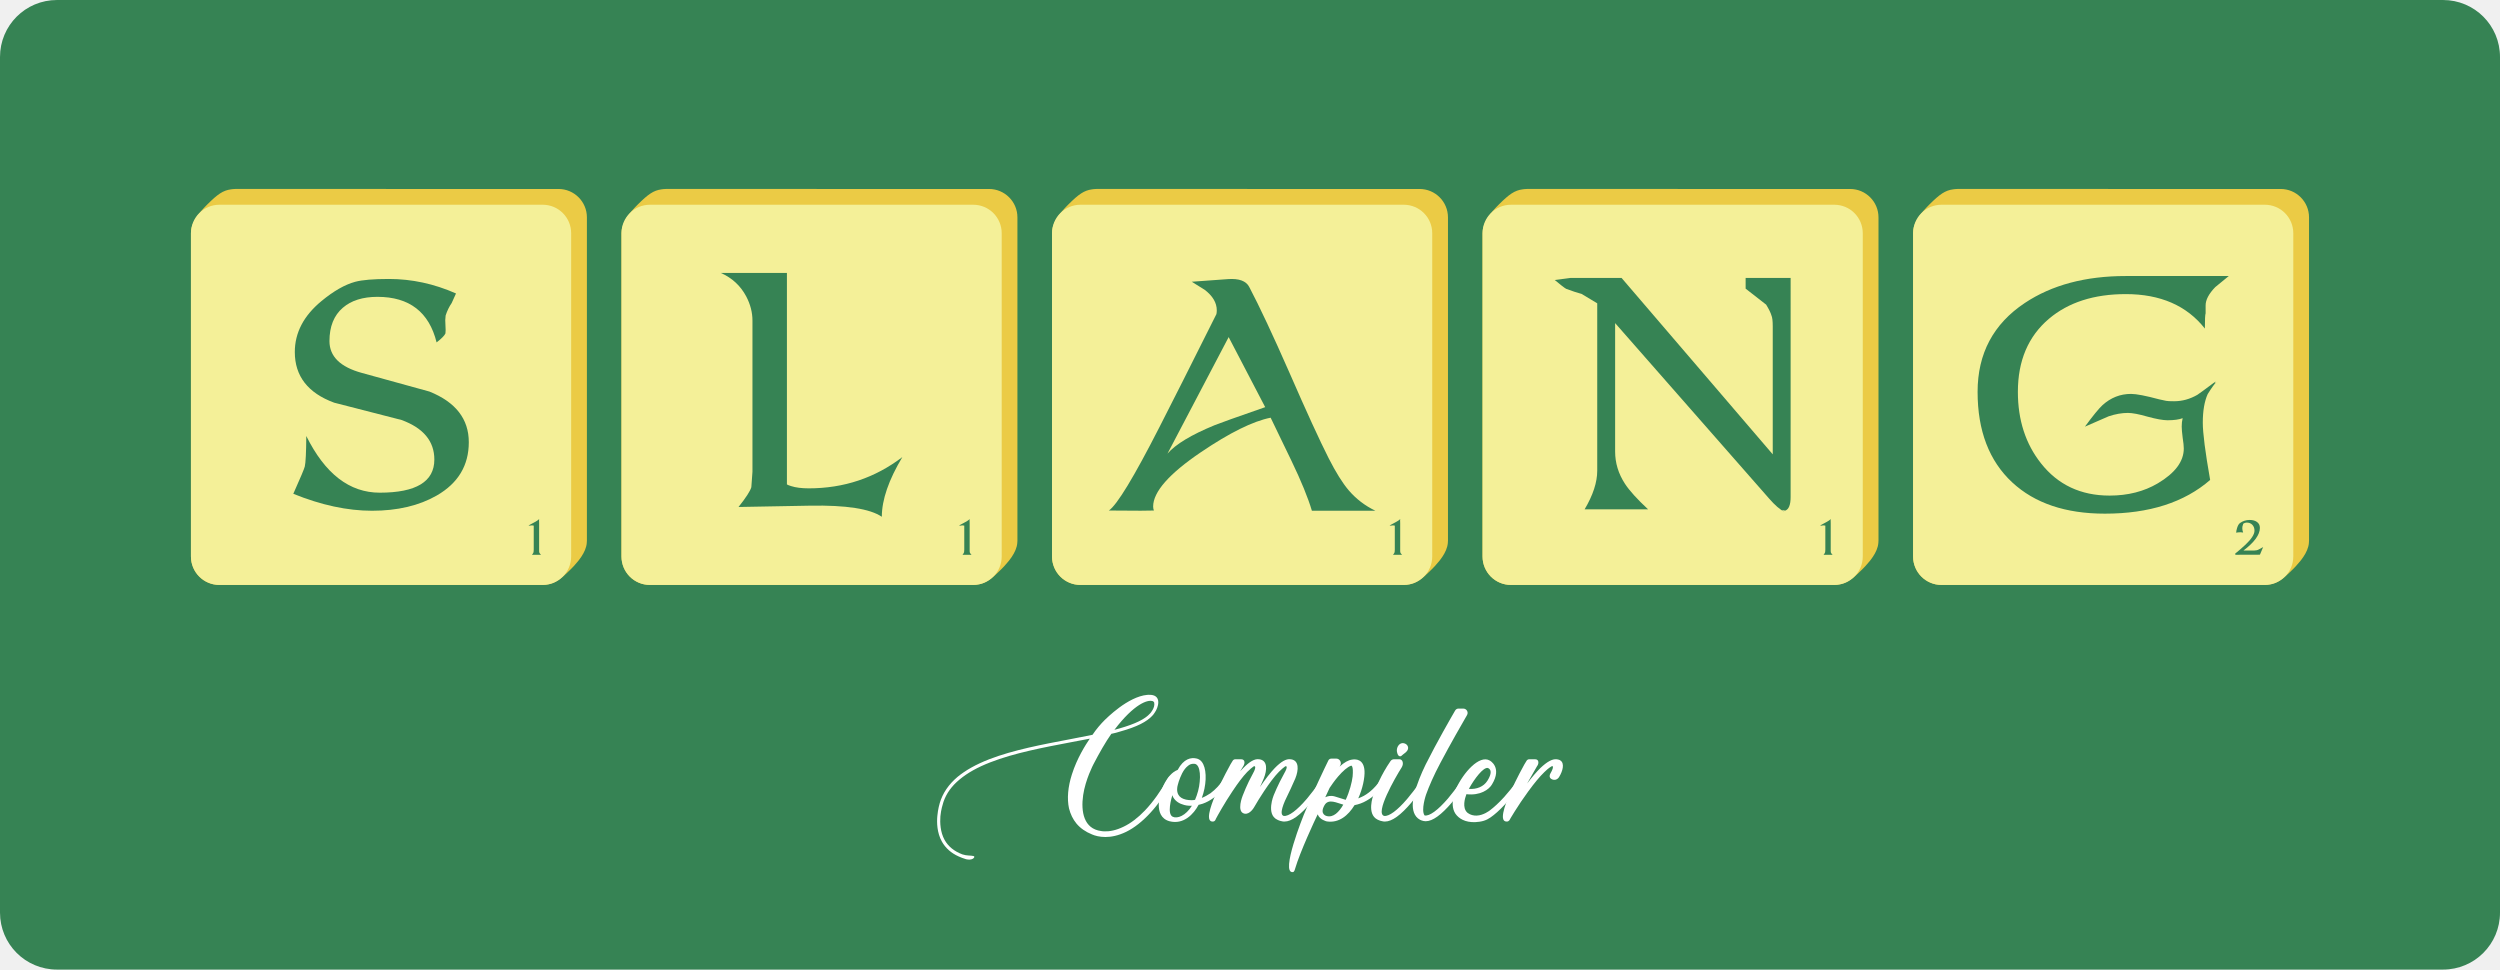
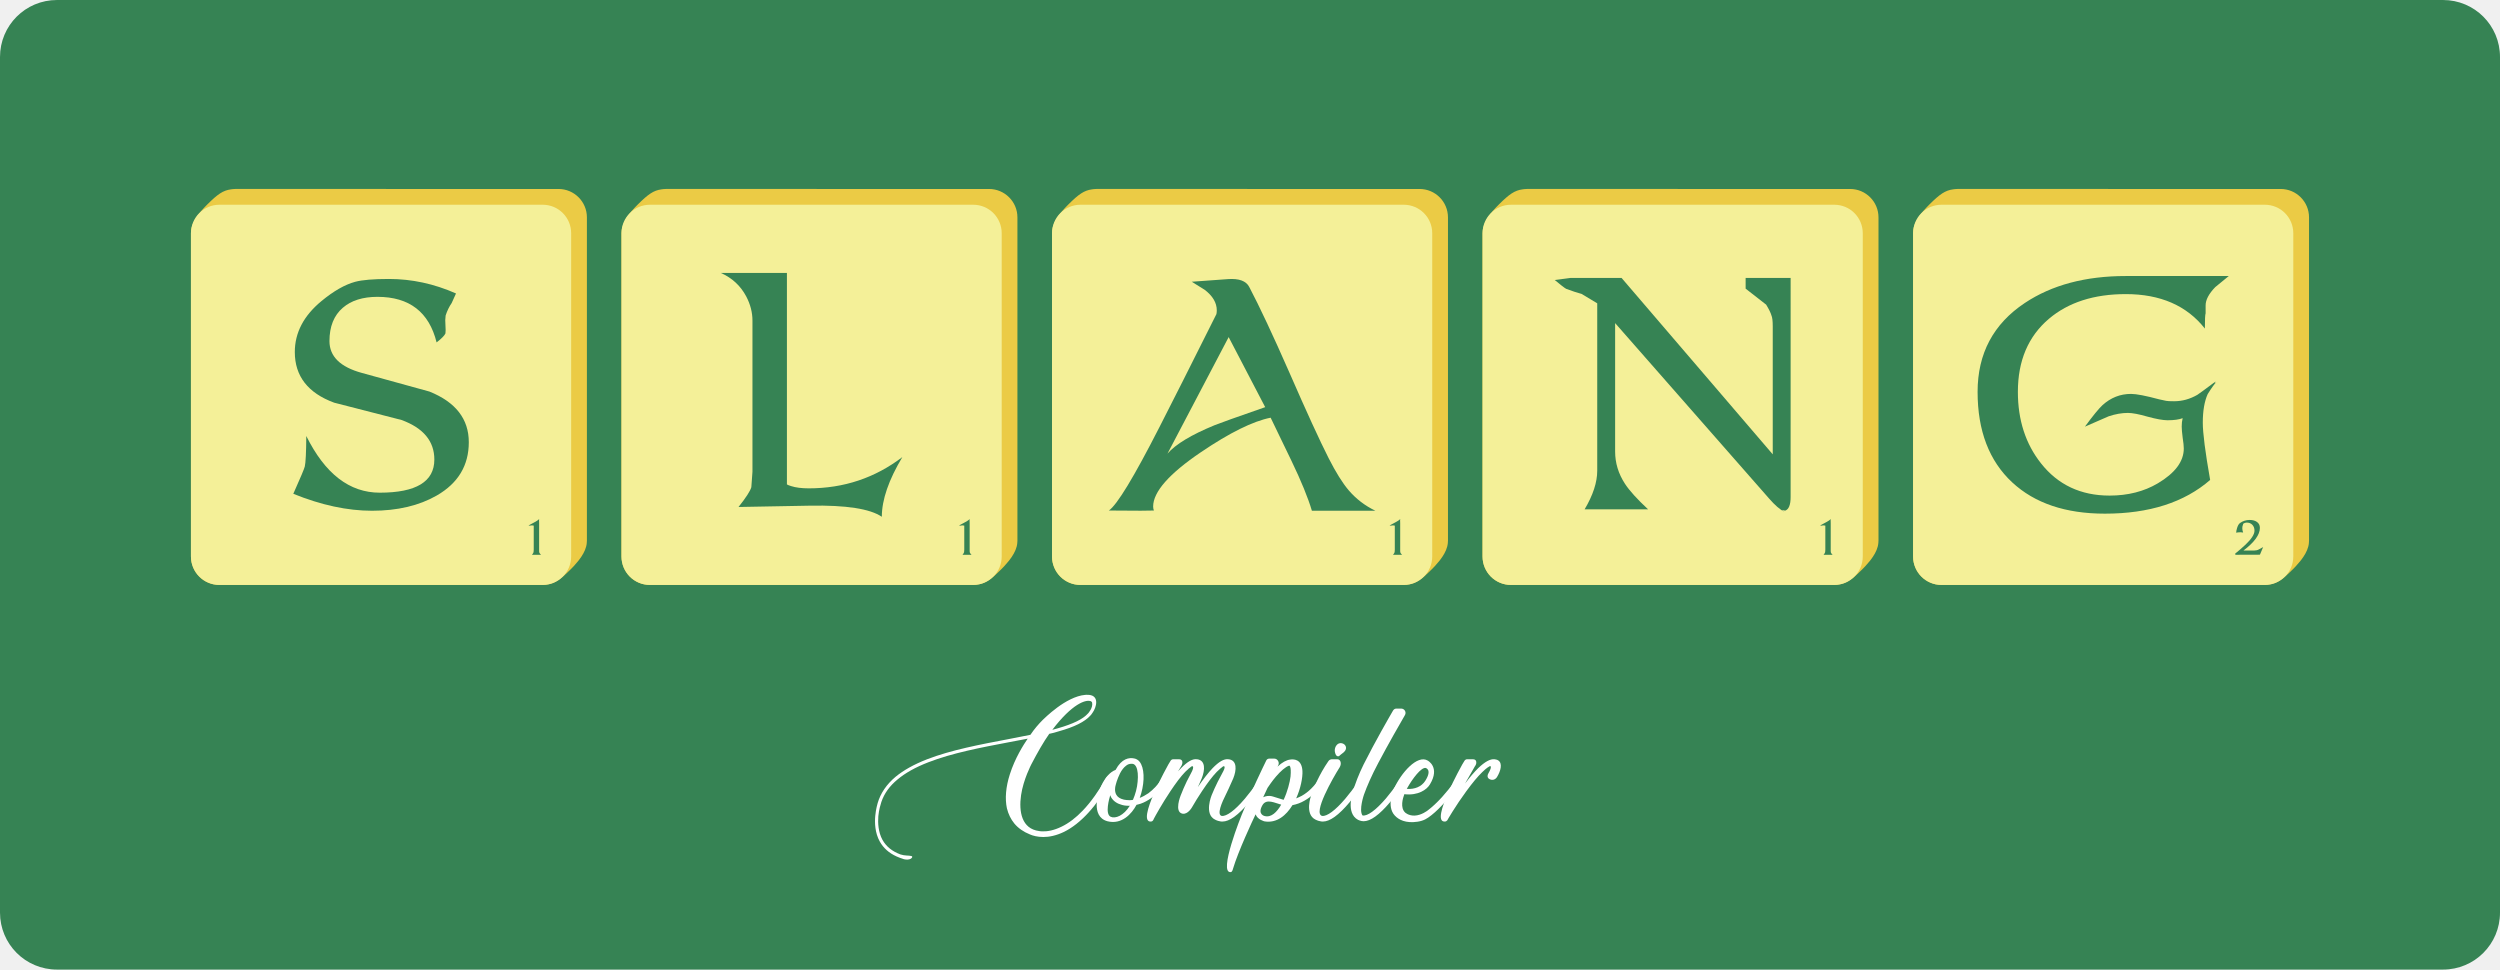
<svg xmlns="http://www.w3.org/2000/svg" width="263mm" height="102mm" viewBox="0 0 263 102" version="1.1" id="svg1091">
  <defs id="defs1085" />
  <g id="layer1" transform="translate(0,-195)">
    <path style="fill:#368354;fill-opacity:1;stroke:none;stroke-width:0.474" d="m 6,195 h 251 c 3.324,0 6,2.676 6,6 v 90 c 0,3.324 -2.676,6 -6,6 H 6 c -3.324,0 -6,-2.676 -6,-6 v -90 c 0,-3.324 2.676,-6 6,-6 z" id="rect5592" />
    <path style="fill:#ebcb45;fill-opacity:1;stroke:none;stroke-width:0.5" d="m 24.745,214.879 c -0.089,0 -0.174,0.006 -0.259,0.016 -0.062,0.005 -0.123,0.013 -0.185,0.024 -0.841,0.113 -1.411,0.514 -2.492,1.59 -0.015,0.015 -0.031,0.03 -0.046,0.045 -8.4e-5,9e-5 -4.31e-4,-8e-5 -5.15e-4,0 -0.096,0.096 -0.192,0.195 -0.288,0.298 -0.096,0.102 -0.191,0.208 -0.283,0.316 -1.59e-4,1.9e-4 -3.57e-4,3.3e-4 -5.16e-4,5.2e-4 -0.185,0.216 -0.361,0.443 -0.516,0.675 -0.155,0.233 -0.288,0.471 -0.387,0.712 -0.099,0.241 -0.165,0.484 -0.185,0.725 -0.009,0.084 -0.016,0.169 -0.016,0.257 v 0.001 5.1e-4 33.999 5.1e-4 c 0,0.104 0.005,0.206 0.015,0.307 0,0 0,5.2e-4 0,5.2e-4 0.01,0.101 0.026,0.201 0.045,0.298 0,0 0,5.2e-4 0,5.2e-4 0.02,0.098 0.044,0.193 0.073,0.287 0,0 0,5.2e-4 0,5.2e-4 0.029,0.094 0.063,0.186 0.101,0.275 0,0 0,5.2e-4 0,5.2e-4 0.038,0.09 0.08,0.177 0.126,0.262 0,0 0,5.2e-4 0,5.2e-4 0.046,0.085 0.096,0.167 0.15,0.246 0,0 0,5.2e-4 0,5.2e-4 0.215,0.319 0.49,0.594 0.809,0.809 0,0 5.16e-4,0 5.16e-4,0 0.08,0.054 0.162,0.104 0.246,0.15 0,0 5.19e-4,0 5.19e-4,0 0.085,0.046 0.172,0.088 0.262,0.126 0,0 5.18e-4,0 5.18e-4,0 0.09,0.038 0.182,0.072 0.275,0.101 0,0 5.16e-4,0 5.16e-4,0 0.094,0.029 0.19,0.053 0.287,0.073 0,0 5.16e-4,0 5.16e-4,0 0.098,0.02 0.197,0.035 0.298,0.045 0,0 5.16e-4,0 5.16e-4,0 0.101,0.01 0.203,0.015 0.307,0.015 h 34.001 c 0.089,0 0.174,-0.007 0.259,-0.016 0.062,-0.005 0.123,-0.013 0.185,-0.024 0.853,-0.115 1.426,-0.522 2.538,-1.635 1.69e-4,-1.7e-4 3.49e-4,-3.5e-4 5.16e-4,-5.2e-4 0.096,-0.096 0.192,-0.195 0.288,-0.297 1.67e-4,-1.7e-4 3.55e-4,-3.4e-4 5.19e-4,-5.2e-4 0.149,-0.159 0.292,-0.327 0.431,-0.499 0.04,-0.05 0.082,-0.098 0.121,-0.148 8.4e-5,-1.2e-4 -8.8e-5,-4.1e-4 0,-5.2e-4 0.086,-0.113 0.169,-0.227 0.246,-0.343 8.2e-5,-1.3e-4 -8.2e-5,-3.9e-4 0,-5.2e-4 0.077,-0.116 0.149,-0.234 0.214,-0.352 7.4e-5,-1.4e-4 -7.7e-5,-3.8e-4 0,-5.2e-4 0.065,-0.119 0.123,-0.238 0.173,-0.359 6.1e-5,-1.5e-4 -6.3e-5,-3.7e-4 0,-5.2e-4 0.099,-0.241 0.165,-0.484 0.185,-0.725 0.009,-0.084 0.016,-0.169 0.016,-0.257 v -9.9e-4 -5.2e-4 -33.999 -5.1e-4 c -1.3e-5,-0.104 -0.005,-0.206 -0.015,-0.307 0,0 0,-5.2e-4 0,-5.2e-4 -0.01,-0.101 -0.026,-0.201 -0.045,-0.298 0,0 0,-5.2e-4 0,-5.2e-4 -0.02,-0.098 -0.044,-0.193 -0.073,-0.287 0,0 0,-5.1e-4 0,-5.1e-4 -0.029,-0.094 -0.063,-0.186 -0.101,-0.275 0,0 0,-5.2e-4 0,-5.2e-4 -0.038,-0.09 -0.08,-0.177 -0.126,-0.262 0,0 0,-5.1e-4 0,-5.1e-4 -0.046,-0.085 -0.096,-0.167 -0.15,-0.246 0,0 0,-5.2e-4 0,-5.2e-4 -0.054,-0.08 -0.111,-0.157 -0.172,-0.231 -0.061,-0.074 -0.126,-0.145 -0.194,-0.212 -0.136,-0.136 -0.284,-0.258 -0.443,-0.366 0,0 -5.16e-4,0 -5.16e-4,0 -0.08,-0.054 -0.162,-0.104 -0.246,-0.15 0,0 -5.18e-4,0 -5.18e-4,0 -0.085,-0.046 -0.172,-0.088 -0.262,-0.126 0,0 -5.16e-4,0 -5.16e-4,0 -0.09,-0.038 -0.182,-0.072 -0.275,-0.101 0,0 -5.16e-4,0 -5.16e-4,0 -0.094,-0.029 -0.19,-0.053 -0.287,-0.073 0,0 -5.16e-4,0 -5.16e-4,0 -0.098,-0.02 -0.197,-0.035 -0.298,-0.045 0,0 -5.15e-4,0 -5.15e-4,0 -0.101,-0.01 -0.203,-0.015 -0.307,-0.015 h -5.16e-4 z" id="rect1638" />
    <path style="fill:#f4f098;fill-opacity:1;stroke:none;stroke-width:0.5" d="m 23.087,216.538 h 34 c 1.662,0 3,1.338 3,3 v 34 c 0,1.662 -1.338,3 -3,3 h -34 c -1.662,0 -3,-1.338 -3,-3 v -34 c 0,-1.662 1.338,-3 3,-3 z" id="rect5345" />
    <g aria-label="S" style="font-style:normal;font-weight:normal;font-size:10.583px;line-height:1.25;font-family:sans-serif;letter-spacing:0px;word-spacing:0px;fill:#000000;fill-opacity:1;stroke:none;stroke-width:0.265" id="text5415">
      <path d="m 49.318,241.52 q 0,3.665 -3.368,5.606 -2.793,1.605 -6.814,1.605 -3.883,0 -8.28,-1.783 1.149,-2.575 1.208,-2.872 0.139,-0.594 0.158,-3.209 2.952,5.963 7.726,5.963 5.745,0 5.745,-3.486 0,-2.892 -3.447,-4.16 l -7.092,-1.822 q -4.14,-1.525 -4.14,-5.329 0,-3.051 2.813,-5.368 1.922,-1.585 3.546,-2.021 1.109,-0.297 3.546,-0.297 3.605,0 7.052,1.525 l -0.456,1.01 q -0.396,0.574 -0.634,1.307 l -0.04,0.495 q 0.04,0.674 0.04,1.03 0,0.258 -0.02,0.357 -0.119,0.317 -0.931,0.951 -1.189,-4.794 -6.22,-4.794 -2.318,0 -3.645,1.149 -1.406,1.208 -1.406,3.506 0,2.417 3.407,3.348 l 7.112,1.961 q 4.14,1.664 4.14,5.329 z" style="font-style:normal;font-variant:normal;font-weight:normal;font-stretch:normal;font-size:40.569px;font-family:'Dumbledor 3';-inkscape-font-specification:'Dumbledor 3, ';fill:#368354;fill-opacity:1;stroke-width:0.265" id="path1065" />
    </g>
    <g aria-label="1" style="font-style:normal;font-weight:normal;font-size:10.583px;line-height:1.25;font-family:sans-serif;letter-spacing:0px;word-spacing:0px;fill:#000000;fill-opacity:1;stroke:none;stroke-width:0.265" id="text5419">
      <path d="m 56.912,253.363 h -0.949 q 0.14,-0.167 0.167,-0.276 l 0.019,-0.254 v -2.542 q -0.012,0.003 -0.022,0.003 l -0.127,-0.019 h -0.071 l -0.332,0.037 0.133,-0.102 q 0.006,-0.006 0.521,-0.282 0.326,-0.174 0.484,-0.329 -0.019,0.077 -0.028,0.084 v -0.003 q 0.009,0.059 0.009,0.369 v 2.927 q 0,0.062 0.012,0.127 0,0.074 0.183,0.26 z" style="font-style:normal;font-variant:normal;font-weight:normal;font-stretch:normal;font-size:6.35px;font-family:'Dumbledor 3';-inkscape-font-specification:'Dumbledor 3, ';text-align:end;text-anchor:end;fill:#368354;fill-opacity:1;stroke-width:0.265" id="path1062" />
    </g>
    <path id="rect1638-8" d="m 70.037,214.879 c -0.089,0 -0.174,0.007 -0.259,0.016 -0.062,0.005 -0.123,0.013 -0.185,0.024 -0.841,0.113 -1.411,0.514 -2.492,1.59 -0.015,0.015 -0.031,0.03 -0.046,0.045 -8.4e-5,8e-5 -4.31e-4,-9e-5 -5.16e-4,0 -0.096,0.096 -0.192,0.195 -0.288,0.298 -0.096,0.102 -0.191,0.208 -0.283,0.316 -1.59e-4,1.8e-4 -3.57e-4,3.3e-4 -5.16e-4,5.1e-4 -0.185,0.216 -0.361,0.443 -0.516,0.675 -0.155,0.233 -0.288,0.471 -0.387,0.712 -0.099,0.241 -0.165,0.484 -0.185,0.725 -0.009,0.084 -0.016,0.169 -0.016,0.257 v 0.001 5.3e-4 33.999 5.3e-4 c 0,0.104 0.005,0.206 0.015,0.307 0,0 0,5.3e-4 0,5.3e-4 0.01,0.101 0.026,0.201 0.045,0.298 0,0 0,5.3e-4 0,5.3e-4 0.02,0.098 0.044,0.193 0.073,0.287 0,0 0,5.3e-4 0,5.3e-4 0.029,0.094 0.063,0.186 0.101,0.275 0,0 0,5.3e-4 0,5.3e-4 0.038,0.09 0.08,0.177 0.126,0.262 0,0 0,5.3e-4 0,5.3e-4 0.046,0.085 0.096,0.167 0.15,0.246 0,0 0,5.3e-4 0,5.3e-4 0.215,0.319 0.49,0.594 0.809,0.809 0,0 5.16e-4,0 5.16e-4,0 0.08,0.054 0.162,0.104 0.246,0.15 0,0 5.19e-4,0 5.19e-4,0 0.085,0.046 0.172,0.088 0.262,0.126 0,0 5.18e-4,0 5.18e-4,0 0.09,0.038 0.182,0.072 0.275,0.101 0,0 5.16e-4,0 5.16e-4,0 0.094,0.029 0.19,0.053 0.287,0.073 0,0 5.16e-4,0 5.16e-4,0 0.098,0.02 0.197,0.035 0.298,0.045 0,0 5.29e-4,0 5.29e-4,0 0.101,0.01 0.203,0.015 0.307,0.015 h 34 c 0.089,0 0.174,-0.007 0.259,-0.016 0.062,-0.005 0.123,-0.013 0.185,-0.024 0.853,-0.115 1.426,-0.522 2.538,-1.635 1.7e-4,-1.7e-4 2.7e-4,-2.6e-4 5.3e-4,-5.3e-4 0.096,-0.096 0.192,-0.195 0.288,-0.297 1.7e-4,-1.7e-4 2.7e-4,-2.6e-4 5.3e-4,-5.3e-4 0.149,-0.159 0.292,-0.327 0.431,-0.499 0.04,-0.05 0.082,-0.098 0.121,-0.148 9e-5,-1.1e-4 -9e-5,-5.3e-4 0,-5.3e-4 0.086,-0.113 0.169,-0.227 0.246,-0.343 9e-5,-1.3e-4 -8e-5,-2.6e-4 0,-5.3e-4 0.077,-0.116 0.149,-0.234 0.214,-0.352 8e-5,-1.4e-4 -8e-5,-2.7e-4 0,-5.3e-4 0.065,-0.119 0.123,-0.238 0.173,-0.359 6e-5,-1.6e-4 -6e-5,-2.7e-4 0,-5.3e-4 0.099,-0.241 0.165,-0.484 0.185,-0.725 0.009,-0.084 0.016,-0.169 0.016,-0.257 v -0.001 -5.3e-4 -33.999 -5.3e-4 c -10e-6,-0.104 -0.005,-0.206 -0.015,-0.307 0,0 0,-5.3e-4 0,-5.3e-4 -0.01,-0.101 -0.026,-0.201 -0.045,-0.298 0,0 0,-5.2e-4 0,-5.2e-4 -0.02,-0.098 -0.044,-0.193 -0.073,-0.287 0,0 0,-5.2e-4 0,-5.2e-4 -0.029,-0.094 -0.063,-0.186 -0.101,-0.275 0,0 0,-5.2e-4 0,-5.2e-4 -0.038,-0.09 -0.08,-0.177 -0.126,-0.262 0,0 0,-5.1e-4 0,-5.1e-4 -0.046,-0.085 -0.096,-0.167 -0.15,-0.246 0,0 0,-5.2e-4 0,-5.2e-4 -0.054,-0.08 -0.111,-0.157 -0.172,-0.231 -0.061,-0.074 -0.126,-0.145 -0.194,-0.212 -0.136,-0.136 -0.284,-0.258 -0.443,-0.366 0,0 -5.3e-4,0 -5.3e-4,0 -0.08,-0.054 -0.162,-0.104 -0.246,-0.15 0,0 -5.3e-4,0 -5.3e-4,0 -0.085,-0.046 -0.172,-0.088 -0.262,-0.126 0,0 -5.3e-4,0 -5.3e-4,0 -0.09,-0.038 -0.182,-0.072 -0.275,-0.101 0,0 -5.2e-4,0 -5.2e-4,0 -0.094,-0.029 -0.19,-0.053 -0.287,-0.073 0,0 -5.3e-4,0 -5.3e-4,0 -0.098,-0.02 -0.197,-0.035 -0.298,-0.045 0,0 -5.3e-4,0 -5.3e-4,0 -0.101,-0.01 -0.203,-0.015 -0.307,-0.015 h -5.2e-4 z" style="fill:#ebcb45;fill-opacity:1;stroke:none;stroke-width:0.5" />
    <path style="fill:#f4f098;fill-opacity:1;stroke:none;stroke-width:0.5" d="m 68.379,216.538 h 34 c 1.662,0 3,1.338 3,3 v 34 c 0,1.662 -1.338,3 -3,3 H 68.379 c -1.662,0 -3,-1.338 -3,-3 v -34 c 0,-1.662 1.338,-3 3,-3 z" id="rect5431" />
    <g aria-label="L" style="font-style:normal;font-weight:normal;font-size:10.583px;line-height:1.25;font-family:sans-serif;letter-spacing:0px;word-spacing:0px;fill:#000000;fill-opacity:1;stroke:none;stroke-width:0.265" id="text5435">
      <path d="m 94.927,243.085 q -2.159,3.605 -2.159,6.28 -1.862,-1.268 -7.547,-1.169 l -7.528,0.139 q 1.169,-1.466 1.347,-2.08 l 0.119,-1.624 v -15.907 q 0,-1.288 -0.654,-2.536 -0.891,-1.684 -2.674,-2.476 h 6.953 v 22.246 q 0.059,0.059 0.436,0.178 0.733,0.238 1.862,0.238 5.527,0 9.845,-3.288 z" style="font-style:normal;font-variant:normal;font-weight:normal;font-stretch:normal;font-size:40.569px;font-family:'Dumbledor 3';-inkscape-font-specification:'Dumbledor 3, ';fill:#368354;fill-opacity:1;stroke-width:0.265" id="path1072" />
    </g>
    <g aria-label="1" style="font-style:normal;font-weight:normal;font-size:10.583px;line-height:1.25;font-family:sans-serif;letter-spacing:0px;word-spacing:0px;fill:#000000;fill-opacity:1;stroke:none;stroke-width:0.265" id="text5439">
      <path d="M 102.204,253.363 H 101.255 q 0.14,-0.167 0.167,-0.276 l 0.019,-0.254 v -2.542 q -0.012,0.003 -0.022,0.003 l -0.127,-0.019 h -0.071 l -0.332,0.037 0.133,-0.102 q 0.006,-0.006 0.521,-0.282 0.326,-0.174 0.484,-0.329 -0.019,0.077 -0.028,0.084 v -0.003 q 0.009,0.059 0.009,0.369 v 2.927 q 0,0.062 0.012,0.127 0,0.074 0.183,0.26 z" style="font-style:normal;font-variant:normal;font-weight:normal;font-stretch:normal;font-size:6.35px;font-family:'Dumbledor 3';-inkscape-font-specification:'Dumbledor 3, ';text-align:end;text-anchor:end;fill:#368354;fill-opacity:1;stroke-width:0.265" id="path1069" />
    </g>
    <path id="rect1638-1" d="m 115.329,214.879 c -0.089,0 -0.174,0.007 -0.259,0.016 -0.062,0.005 -0.123,0.013 -0.185,0.024 -0.841,0.113 -1.411,0.514 -2.492,1.59 -0.015,0.015 -0.031,0.03 -0.046,0.045 -9e-5,8e-5 -4.3e-4,-9e-5 -5.2e-4,0 -0.096,0.096 -0.192,0.195 -0.288,0.298 -0.096,0.102 -0.191,0.208 -0.283,0.316 -1.5e-4,1.8e-4 -3.5e-4,3.3e-4 -5.1e-4,5.1e-4 -0.185,0.216 -0.361,0.443 -0.516,0.675 -0.155,0.233 -0.288,0.471 -0.387,0.712 -0.099,0.241 -0.165,0.484 -0.185,0.725 -0.009,0.084 -0.016,0.169 -0.016,0.257 v 0.001 5.3e-4 33.999 5.3e-4 c 0,0.104 0.005,0.206 0.015,0.307 0,0 0,5.3e-4 0,5.3e-4 0.01,0.101 0.026,0.201 0.045,0.298 0,0 0,5.3e-4 0,5.3e-4 0.02,0.098 0.044,0.193 0.073,0.287 0,0 0,5.3e-4 0,5.3e-4 0.029,0.094 0.063,0.186 0.101,0.275 0,0 0,5.3e-4 0,5.3e-4 0.038,0.09 0.08,0.177 0.126,0.262 0,0 0,5.3e-4 0,5.3e-4 0.046,0.085 0.096,0.167 0.15,0.246 0,0 0,5.3e-4 0,5.3e-4 0.215,0.319 0.49,0.594 0.809,0.809 0,0 5.2e-4,0 5.2e-4,0 0.08,0.054 0.162,0.104 0.246,0.15 0,0 5.2e-4,0 5.2e-4,0 0.085,0.046 0.172,0.088 0.262,0.126 0,0 5.2e-4,0 5.2e-4,0 0.09,0.038 0.182,0.072 0.275,0.101 0,0 5.1e-4,0 5.1e-4,0 0.094,0.029 0.19,0.053 0.287,0.073 0,0 5.2e-4,0 5.2e-4,0 0.098,0.02 0.197,0.035 0.298,0.045 0,0 5.3e-4,0 5.3e-4,0 0.101,0.01 0.203,0.015 0.307,0.015 h 34.001 c 0.089,0 0.174,-0.007 0.259,-0.016 0.062,-0.005 0.123,-0.013 0.185,-0.024 0.853,-0.115 1.426,-0.522 2.538,-1.635 1.7e-4,-1.7e-4 2.7e-4,-2.6e-4 5.3e-4,-5.3e-4 0.096,-0.096 0.192,-0.195 0.288,-0.297 1.7e-4,-1.7e-4 2.6e-4,-2.6e-4 5.3e-4,-5.3e-4 0.149,-0.159 0.292,-0.327 0.431,-0.499 0.04,-0.05 0.082,-0.098 0.121,-0.148 8e-5,-1.1e-4 -9e-5,-5.3e-4 0,-5.3e-4 0.086,-0.113 0.169,-0.227 0.246,-0.343 8e-5,-1.3e-4 -9e-5,-2.6e-4 0,-5.3e-4 0.077,-0.116 0.149,-0.234 0.214,-0.352 8e-5,-1.4e-4 -7e-5,-2.7e-4 0,-5.3e-4 0.065,-0.119 0.123,-0.238 0.173,-0.359 6e-5,-1.6e-4 -6e-5,-2.7e-4 0,-5.3e-4 0.099,-0.241 0.165,-0.484 0.185,-0.725 0.009,-0.084 0.016,-0.169 0.016,-0.257 v -0.001 -5.3e-4 -33.999 -5.3e-4 c -1e-5,-0.104 -0.005,-0.206 -0.015,-0.307 0,0 0,-5.3e-4 0,-5.3e-4 -0.01,-0.101 -0.026,-0.201 -0.045,-0.298 0,0 0,-5.2e-4 0,-5.2e-4 -0.02,-0.098 -0.044,-0.193 -0.073,-0.287 0,0 0,-5.2e-4 0,-5.2e-4 -0.029,-0.094 -0.063,-0.186 -0.101,-0.275 0,0 0,-5.2e-4 0,-5.2e-4 -0.038,-0.09 -0.08,-0.177 -0.126,-0.262 0,0 0,-5.1e-4 0,-5.1e-4 -0.046,-0.085 -0.096,-0.167 -0.15,-0.246 0,0 0,-5.2e-4 0,-5.2e-4 -0.054,-0.08 -0.111,-0.157 -0.172,-0.231 -0.061,-0.074 -0.126,-0.145 -0.194,-0.212 -0.136,-0.136 -0.284,-0.258 -0.443,-0.366 0,0 -5.3e-4,0 -5.3e-4,0 -0.08,-0.054 -0.162,-0.104 -0.246,-0.15 0,0 -5.3e-4,0 -5.3e-4,0 -0.085,-0.046 -0.172,-0.088 -0.262,-0.126 0,0 -5.3e-4,0 -5.3e-4,0 -0.09,-0.038 -0.182,-0.072 -0.275,-0.101 0,0 -5.3e-4,0 -5.3e-4,0 -0.094,-0.029 -0.19,-0.053 -0.287,-0.073 0,0 -5.3e-4,0 -5.3e-4,0 -0.098,-0.02 -0.197,-0.035 -0.298,-0.045 0,0 -5.3e-4,0 -5.3e-4,0 -0.101,-0.01 -0.203,-0.015 -0.307,-0.015 h -5.3e-4 z" style="fill:#ebcb45;fill-opacity:1;stroke:none;stroke-width:0.5" />
    <path style="fill:#f4f098;fill-opacity:1;stroke:none;stroke-width:0.5" d="m 113.671,216.538 h 34 c 1.662,0 3,1.338 3,3 v 34 c 0,1.662 -1.338,3 -3,3 h -34 c -1.662,0 -3,-1.338 -3,-3 v -34 c 0,-1.662 1.338,-3 3,-3 z" id="rect5445" />
    <g aria-label="A" style="font-style:normal;font-weight:normal;font-size:10.583px;line-height:1.25;font-family:sans-serif;letter-spacing:0px;word-spacing:0px;fill:#000000;fill-opacity:1;stroke:none;stroke-width:0.265" id="text5449">
      <path d="m 144.686,248.727 h -6.676 q -0.614,-2.06 -2.139,-5.23 l -2.199,-4.556 q -2.793,0.555 -7.329,3.625 -5.032,3.407 -5.032,5.725 0,0.218 0.079,0.416 l -1.387,0.02 -3.348,-0.02 q 1.307,-0.911 5.309,-8.756 1.902,-3.704 6.002,-11.905 0.04,-0.198 0.04,-0.396 0,-1.189 -1.268,-2.159 -0.693,-0.416 -1.367,-0.852 l 3.823,-0.277 q 1.723,-0.119 2.219,0.812 1.624,3.09 4.219,8.993 2.714,6.22 4.14,9.033 1.129,2.219 2.1,3.368 1.169,1.367 2.813,2.159 z m -11.588,-10.895 -3.843,-7.369 -6.438,12.262 q 1.288,-1.486 4.952,-2.991 0.773,-0.317 5.329,-1.902 z" style="font-style:normal;font-variant:normal;font-weight:normal;font-stretch:normal;font-size:40.569px;font-family:'Dumbledor 3';-inkscape-font-specification:'Dumbledor 3, ';fill:#368354;fill-opacity:1;stroke-width:0.265" id="path1079" />
    </g>
    <g aria-label="1" style="font-style:normal;font-weight:normal;font-size:10.583px;line-height:1.25;font-family:sans-serif;letter-spacing:0px;word-spacing:0px;fill:#000000;fill-opacity:1;stroke:none;stroke-width:0.265" id="text5453">
      <path d="m 147.496,253.363 h -0.949 q 0.14,-0.167 0.167,-0.276 l 0.019,-0.254 v -2.542 q -0.012,0.003 -0.022,0.003 l -0.127,-0.019 h -0.071 l -0.332,0.037 0.133,-0.102 q 0.006,-0.006 0.521,-0.282 0.326,-0.174 0.484,-0.329 -0.019,0.077 -0.028,0.084 v -0.003 q 0.009,0.059 0.009,0.369 v 2.927 q 0,0.062 0.012,0.127 0,0.074 0.183,0.26 z" style="font-style:normal;font-variant:normal;font-weight:normal;font-stretch:normal;font-size:6.35px;font-family:'Dumbledor 3';-inkscape-font-specification:'Dumbledor 3, ';text-align:end;text-anchor:end;fill:#368354;fill-opacity:1;stroke-width:0.265" id="path1076" />
    </g>
    <path id="rect1638-2" d="m 160.621,214.879 c -0.089,0 -0.174,0.007 -0.259,0.016 -0.062,0.005 -0.123,0.013 -0.185,0.024 -0.841,0.113 -1.411,0.514 -2.492,1.59 -0.015,0.015 -0.031,0.03 -0.046,0.045 -9e-5,8e-5 -4.3e-4,-9e-5 -5.2e-4,0 -0.096,0.096 -0.192,0.195 -0.288,0.298 -0.096,0.102 -0.191,0.208 -0.283,0.316 -1.6e-4,1.8e-4 -3.6e-4,3.3e-4 -5.2e-4,5.1e-4 -0.185,0.216 -0.361,0.443 -0.516,0.675 -0.155,0.233 -0.288,0.471 -0.387,0.712 -0.099,0.241 -0.165,0.484 -0.185,0.725 -0.009,0.084 -0.016,0.169 -0.016,0.257 v 0.001 5.3e-4 33.999 5.3e-4 c 0,0.104 0.005,0.206 0.015,0.307 0,0 0,5.3e-4 0,5.3e-4 0.01,0.101 0.026,0.201 0.045,0.298 0,0 0,5.3e-4 0,5.3e-4 0.02,0.098 0.044,0.193 0.073,0.287 0,0 0,5.3e-4 0,5.3e-4 0.029,0.094 0.063,0.186 0.101,0.275 0,0 0,5.3e-4 0,5.3e-4 0.038,0.09 0.08,0.177 0.126,0.262 0,0 0,5.3e-4 0,5.3e-4 0.046,0.085 0.096,0.167 0.15,0.246 0,0 0,5.3e-4 0,5.3e-4 0.215,0.319 0.49,0.594 0.809,0.809 0,0 5.2e-4,0 5.2e-4,0 0.08,0.054 0.162,0.104 0.246,0.15 0,0 5.1e-4,0 5.1e-4,0 0.085,0.046 0.172,0.088 0.262,0.126 0,0 5.2e-4,0 5.2e-4,0 0.09,0.038 0.182,0.072 0.275,0.101 0,0 5.1e-4,0 5.1e-4,0 0.094,0.029 0.19,0.053 0.287,0.073 0,0 5.2e-4,0 5.2e-4,0 0.098,0.02 0.197,0.035 0.298,0.045 0,0 5.3e-4,0 5.3e-4,0 0.101,0.01 0.203,0.015 0.307,0.015 h 34 c 0.089,0 0.174,-0.007 0.259,-0.016 0.062,-0.005 0.123,-0.013 0.185,-0.024 0.853,-0.115 1.426,-0.522 2.538,-1.635 1.7e-4,-1.7e-4 2.6e-4,-2.6e-4 5.3e-4,-5.3e-4 0.096,-0.096 0.192,-0.195 0.288,-0.297 1.6e-4,-1.7e-4 2.6e-4,-2.6e-4 5.3e-4,-5.3e-4 0.149,-0.159 0.292,-0.327 0.431,-0.499 0.04,-0.05 0.082,-0.098 0.121,-0.148 8e-5,-1.1e-4 -9e-5,-5.3e-4 0,-5.3e-4 0.086,-0.113 0.169,-0.227 0.246,-0.343 8e-5,-1.3e-4 -7e-5,-2.6e-4 0,-5.3e-4 0.077,-0.116 0.149,-0.234 0.214,-0.352 6e-5,-1.4e-4 -9e-5,-2.7e-4 0,-5.3e-4 0.065,-0.119 0.123,-0.238 0.173,-0.359 7e-5,-1.6e-4 -6e-5,-2.7e-4 0,-5.3e-4 0.099,-0.241 0.165,-0.484 0.185,-0.725 0.009,-0.084 0.016,-0.169 0.016,-0.257 v -0.001 -5.3e-4 -33.999 -5.3e-4 c -2e-5,-0.104 -0.005,-0.206 -0.015,-0.307 0,0 0,-5.3e-4 0,-5.3e-4 -0.01,-0.101 -0.026,-0.201 -0.045,-0.298 0,0 0,-5.2e-4 0,-5.2e-4 -0.02,-0.098 -0.044,-0.193 -0.073,-0.287 0,0 0,-5.2e-4 0,-5.2e-4 -0.029,-0.094 -0.063,-0.186 -0.101,-0.275 0,0 0,-5.2e-4 0,-5.2e-4 -0.038,-0.09 -0.08,-0.177 -0.126,-0.262 0,0 0,-5.1e-4 0,-5.1e-4 -0.046,-0.085 -0.096,-0.167 -0.15,-0.246 0,0 0,-5.2e-4 0,-5.2e-4 -0.054,-0.08 -0.111,-0.157 -0.172,-0.231 -0.061,-0.074 -0.126,-0.145 -0.194,-0.212 -0.136,-0.136 -0.284,-0.258 -0.443,-0.366 0,0 -5.3e-4,0 -5.3e-4,0 -0.08,-0.054 -0.162,-0.104 -0.246,-0.15 0,0 -5.3e-4,0 -5.3e-4,0 -0.085,-0.046 -0.172,-0.088 -0.262,-0.126 0,0 -5.3e-4,0 -5.3e-4,0 -0.09,-0.038 -0.182,-0.072 -0.275,-0.101 0,0 -5.3e-4,0 -5.3e-4,0 -0.094,-0.029 -0.19,-0.053 -0.287,-0.073 0,0 -5.2e-4,0 -5.2e-4,0 -0.098,-0.02 -0.197,-0.035 -0.298,-0.045 0,0 -5.3e-4,0 -5.3e-4,0 -0.101,-0.01 -0.203,-0.015 -0.307,-0.015 h -5.3e-4 z" style="fill:#ebcb45;fill-opacity:1;stroke:none;stroke-width:0.5" />
    <path style="fill:#f4f098;fill-opacity:1;stroke:none;stroke-width:0.5" d="m 158.963,216.538 h 34 c 1.662,0 3,1.338 3,3 v 34 c 0,1.662 -1.338,3 -3,3 h -34 c -1.662,0 -3,-1.338 -3,-3 v -34 c 0,-1.662 1.338,-3 3,-3 z" id="rect5459" />
    <g aria-label="N" style="font-style:normal;font-weight:normal;font-size:10.583px;line-height:1.25;font-family:sans-serif;letter-spacing:0px;word-spacing:0px;fill:#000000;fill-opacity:1;stroke:none;stroke-width:0.265" id="text5463">
      <path d="m 188.373,247.294 q 0,1.228 -0.574,1.426 l -0.357,-0.079 q 0.079,0.04 0.277,0.198 -0.693,-0.337 -1.605,-1.387 L 169.911,228.99 v 13.51 q 0,1.803 1.03,3.387 0.693,1.07 2.437,2.694 h -6.676 q 1.327,-2.238 1.327,-4.061 v -17.61 l -1.644,-0.99 q -0.674,-0.178 -1.624,-0.535 -0.258,-0.139 -1.208,-0.931 l 1.684,-0.218 h 5.349 l 15.907,18.561 v -13.47 q 0,-0.852 -0.139,-1.149 -0.119,-0.416 -0.555,-1.129 l -2.159,-1.684 v -1.129 h 4.734 z" style="font-style:normal;font-variant:normal;font-weight:normal;font-stretch:normal;font-size:40.569px;font-family:'Dumbledor 3';-inkscape-font-specification:'Dumbledor 3, ';fill:#368354;fill-opacity:1;stroke-width:0.265" id="path1086" />
    </g>
    <g aria-label="1" style="font-style:normal;font-weight:normal;font-size:10.583px;line-height:1.25;font-family:sans-serif;letter-spacing:0px;word-spacing:0px;fill:#000000;fill-opacity:1;stroke:none;stroke-width:0.265" id="text5467">
      <path d="m 192.788,253.363 h -0.949 q 0.14,-0.167 0.167,-0.276 l 0.019,-0.254 v -2.542 q -0.012,0.003 -0.022,0.003 l -0.127,-0.019 h -0.071 l -0.332,0.037 0.133,-0.102 q 0.006,-0.006 0.521,-0.282 0.326,-0.174 0.484,-0.329 -0.019,0.077 -0.028,0.084 v -0.003 q 0.009,0.059 0.009,0.369 v 2.927 q 0,0.062 0.012,0.127 0,0.074 0.183,0.26 z" style="font-style:normal;font-variant:normal;font-weight:normal;font-stretch:normal;font-size:6.35px;font-family:'Dumbledor 3';-inkscape-font-specification:'Dumbledor 3, ';text-align:end;text-anchor:end;fill:#368354;fill-opacity:1;stroke-width:0.265" id="path1083" />
    </g>
    <path id="rect1638-9" d="m 205.913,214.879 c -0.089,0 -0.174,0.007 -0.259,0.016 -0.062,0.005 -0.123,0.013 -0.185,0.024 -0.841,0.113 -1.411,0.514 -2.492,1.59 -0.015,0.015 -0.031,0.03 -0.046,0.045 -9e-5,8e-5 -4.3e-4,-9e-5 -5.2e-4,0 -0.096,0.096 -0.192,0.195 -0.288,0.298 -0.096,0.102 -0.191,0.208 -0.283,0.316 -1.6e-4,1.8e-4 -3.6e-4,3.3e-4 -5.2e-4,5.1e-4 -0.185,0.216 -0.361,0.443 -0.516,0.675 -0.155,0.233 -0.288,0.471 -0.387,0.712 -0.099,0.241 -0.165,0.484 -0.185,0.725 -0.009,0.084 -0.016,0.169 -0.016,0.257 v 0.001 5.3e-4 33.999 5.3e-4 c 0,0.104 0.005,0.206 0.015,0.307 0,0 0,5.3e-4 0,5.3e-4 0.01,0.101 0.026,0.201 0.045,0.298 0,0 0,5.3e-4 0,5.3e-4 0.02,0.098 0.044,0.193 0.073,0.287 0,0 0,5.3e-4 0,5.3e-4 0.029,0.094 0.063,0.186 0.101,0.275 0,0 0,5.3e-4 0,5.3e-4 0.038,0.09 0.08,0.177 0.126,0.262 0,0 0,5.3e-4 0,5.3e-4 0.046,0.085 0.096,0.167 0.15,0.246 0,0 0,5.3e-4 0,5.3e-4 0.215,0.319 0.49,0.594 0.809,0.809 0,0 5.2e-4,0 5.2e-4,0 0.08,0.054 0.162,0.104 0.246,0.15 0,0 5.1e-4,0 5.1e-4,0 0.085,0.046 0.172,0.088 0.262,0.126 0,0 5.2e-4,0 5.2e-4,0 0.09,0.038 0.182,0.072 0.275,0.101 0,0 5.1e-4,0 5.1e-4,0 0.094,0.029 0.19,0.053 0.287,0.073 0,0 5.2e-4,0 5.2e-4,0 0.098,0.02 0.197,0.035 0.298,0.045 0,0 5.3e-4,0 5.3e-4,0 0.101,0.01 0.203,0.015 0.307,0.015 h 34.001 c 0.089,0 0.174,-0.007 0.259,-0.016 0.062,-0.005 0.123,-0.013 0.185,-0.024 0.853,-0.115 1.426,-0.522 2.538,-1.635 1.7e-4,-1.7e-4 2.7e-4,-2.6e-4 5.3e-4,-5.3e-4 0.096,-0.096 0.192,-0.195 0.288,-0.297 1.7e-4,-1.7e-4 2.7e-4,-2.6e-4 5.3e-4,-5.3e-4 0.149,-0.159 0.292,-0.327 0.431,-0.499 0.04,-0.05 0.082,-0.098 0.121,-0.148 9e-5,-1.1e-4 -9e-5,-5.3e-4 0,-5.3e-4 0.086,-0.113 0.169,-0.227 0.246,-0.343 8e-5,-1.3e-4 -8e-5,-2.6e-4 0,-5.3e-4 0.077,-0.116 0.149,-0.234 0.214,-0.352 7e-5,-1.4e-4 -8e-5,-2.7e-4 0,-5.3e-4 0.065,-0.119 0.123,-0.238 0.173,-0.359 6e-5,-1.6e-4 -6e-5,-2.7e-4 0,-5.3e-4 0.099,-0.241 0.165,-0.484 0.185,-0.725 0.009,-0.084 0.016,-0.169 0.016,-0.257 v -0.001 -5.3e-4 -33.999 -5.3e-4 c -10e-6,-0.104 -0.005,-0.206 -0.015,-0.307 0,0 0,-5.3e-4 0,-5.3e-4 -0.01,-0.101 -0.026,-0.201 -0.045,-0.298 0,0 0,-5.2e-4 0,-5.2e-4 -0.02,-0.098 -0.044,-0.193 -0.073,-0.287 0,0 0,-5.2e-4 0,-5.2e-4 -0.029,-0.094 -0.063,-0.186 -0.101,-0.275 0,0 0,-5.2e-4 0,-5.2e-4 -0.038,-0.09 -0.08,-0.177 -0.126,-0.262 0,0 0,-5.1e-4 0,-5.1e-4 -0.046,-0.085 -0.096,-0.167 -0.15,-0.246 0,0 0,-5.2e-4 0,-5.2e-4 -0.054,-0.08 -0.111,-0.157 -0.172,-0.231 -0.061,-0.074 -0.126,-0.145 -0.194,-0.212 -0.136,-0.136 -0.284,-0.258 -0.443,-0.366 0,0 -5.3e-4,0 -5.3e-4,0 -0.08,-0.054 -0.162,-0.104 -0.246,-0.15 0,0 -5.3e-4,0 -5.3e-4,0 -0.085,-0.046 -0.172,-0.088 -0.262,-0.126 0,0 -5.3e-4,0 -5.3e-4,0 -0.09,-0.038 -0.182,-0.072 -0.275,-0.101 0,0 -5.2e-4,0 -5.2e-4,0 -0.094,-0.029 -0.19,-0.053 -0.287,-0.073 0,0 -5.3e-4,0 -5.3e-4,0 -0.098,-0.02 -0.197,-0.035 -0.298,-0.045 0,0 -5.3e-4,0 -5.3e-4,0 -0.101,-0.01 -0.203,-0.015 -0.307,-0.015 h -5.3e-4 z" style="fill:#ebcb45;fill-opacity:1;stroke:none;stroke-width:0.5" />
    <path style="fill:#f4f098;fill-opacity:1;stroke:none;stroke-width:0.5" d="m 204.255,216.538 h 34 c 1.662,0 3,1.338 3,3 v 34 c 0,1.662 -1.338,3 -3,3 h -34 c -1.662,0 -3,-1.338 -3,-3 v -34 c 0,-1.662 1.338,-3 3,-3 z" id="rect5473" />
    <g aria-label="G" style="font-style:normal;font-weight:normal;font-size:10.583px;line-height:1.25;font-family:sans-serif;letter-spacing:0px;word-spacing:0px;fill:#000000;fill-opacity:1;stroke:none;stroke-width:0.265" id="text5477">
      <path d="m 234.467,224.038 -1.426,1.169 q -1.01,1.05 -1.01,1.921 v 0.832 q -0.079,0.198 -0.079,1.605 -2.853,-3.625 -8.32,-3.625 -5.012,0 -8.082,2.595 -3.269,2.773 -3.269,7.686 0,4.457 2.437,7.528 2.674,3.387 7.211,3.387 2.892,0 5.071,-1.288 2.734,-1.624 2.734,-3.665 0,-0.396 -0.119,-1.149 -0.099,-0.773 -0.099,-1.169 0,-0.475 0.099,-0.872 -0.574,0.218 -1.585,0.218 -0.713,0 -2.1,-0.376 -1.367,-0.396 -2.08,-0.396 -0.951,0 -2.021,0.357 l -2.496,1.09 q 1.248,-1.704 1.842,-2.258 1.307,-1.189 3.011,-1.189 0.832,0 2.971,0.574 0.218,0.059 0.733,0.158 0.198,0.04 0.832,0.04 1.268,0 2.437,-0.674 0.198,-0.119 1.922,-1.406 l -0.119,0.198 0.198,-0.119 q -0.238,0.178 -0.911,1.248 -0.515,1.149 -0.515,3.011 0,1.624 0.773,6.022 -4.081,3.546 -11.073,3.546 -6.2,0 -9.746,-3.288 -3.645,-3.387 -3.645,-9.528 0,-6.042 4.972,-9.35 4.259,-2.833 10.618,-2.833 z" style="font-style:normal;font-variant:normal;font-weight:normal;font-stretch:normal;font-size:40.569px;font-family:'Dumbledor 3';-inkscape-font-specification:'Dumbledor 3, ';fill:#368354;fill-opacity:1;stroke-width:0.265" id="path1093" />
    </g>
    <g aria-label="2" style="font-style:normal;font-weight:normal;font-size:10.583px;line-height:1.25;font-family:sans-serif;letter-spacing:0px;word-spacing:0px;fill:#000000;fill-opacity:1;stroke:none;stroke-width:0.265" id="text5481">
      <path d="m 238.08,252.557 -0.335,0.797 -2.589,0.009 v -0.149 q 0.034,0 0.512,-0.415 0.403,-0.353 0.552,-0.493 0.952,-0.902 0.952,-1.479 0,-0.378 -0.223,-0.614 -0.22,-0.236 -0.595,-0.236 -0.096,0 -0.226,0.046 -0.158,0.056 -0.158,0.13 0,0.015 0.003,0.025 -0.084,0.167 -0.084,0.384 0,0.226 0.09,0.462 l -0.264,-0.031 -0.291,0.015 -0.177,0.037 q 0,-0.208 0.099,-0.518 0.118,-0.369 0.295,-0.499 0.443,-0.329 1.029,-0.329 0.443,0 0.732,0.189 0.338,0.22 0.338,0.642 0,1.082 -1.73,2.387 h 1.107 q 0.291,0 0.496,-0.109 0.068,-0.037 0.468,-0.254 z" style="font-style:normal;font-variant:normal;font-weight:normal;font-stretch:normal;font-size:6.35px;font-family:'Dumbledor 3';-inkscape-font-specification:'Dumbledor 3, ';text-align:end;text-anchor:end;fill:#368354;fill-opacity:1;stroke-width:0.265" id="path1090" />
    </g>
-     <g aria-label="Compiler" style="font-style:normal;font-weight:normal;font-size:10.583px;line-height:1.25;font-family:sans-serif;letter-spacing:0px;word-spacing:0px;fill:#000000;fill-opacity:1;stroke:none;stroke-width:0.265" id="text5596">
+     <g aria-label="Compiler" style="font-style:normal;font-weight:normal;font-size:10.583px;line-height:1.25;font-family:sans-serif;letter-spacing:0px;word-spacing:0px;fill:#000000;fill-opacity:1;stroke:none;stroke-width:0.265" id="text5596" transform="translate(-6.531155)">
      <path d="m 120.689,268.101 c -0.999,0.085 -2.1,0.711 -2.946,1.338 -0.847,0.627 -1.507,1.287 -1.507,1.287 -0.44,0.44 -0.897,0.965 -1.304,1.575 -0.745,0.152 -1.524,0.305 -2.32,0.457 -2.946,0.559 -6.011,1.135 -8.551,2.117 -1.389,0.542 -2.472,1.151 -3.319,1.846 -0.948,0.796 -1.575,1.727 -1.88,2.76 -0.017,0.068 -0.186,0.61 -0.254,1.355 -0.068,0.711 -0.034,1.778 0.474,2.692 0.389,0.694 0.982,1.219 1.778,1.575 0.237,0.119 0.576,0.22 0.576,0.22 0.83,0.339 1.27,-0.203 0.965,-0.271 -0.271,-0.068 -0.711,-0.017 -1.151,-0.169 -0.864,-0.322 -1.49,-0.83 -1.88,-1.524 -0.457,-0.83 -0.491,-1.812 -0.44,-2.489 0.068,-0.728 0.254,-1.27 0.254,-1.27 0.017,-0.085 0.051,-0.152 0.068,-0.237 0.305,-0.897 0.864,-1.676 1.71,-2.371 0.813,-0.677 1.863,-1.27 3.217,-1.795 2.523,-0.982 5.554,-1.558 8.501,-2.117 0.66,-0.119 1.321,-0.254 1.964,-0.373 -0.44,0.643 -1.338,2.049 -1.88,3.759 -0.423,1.321 -0.525,2.557 -0.305,3.573 0.152,0.61 0.406,1.135 0.779,1.592 0.406,0.491 0.965,0.881 1.643,1.151 0.305,0.135 0.796,0.271 1.405,0.271 0.61,0 1.338,-0.135 2.184,-0.542 1.744,-0.864 3.421,-2.692 4.978,-5.436 0.085,-0.135 0.034,-0.322 -0.102,-0.406 -0.152,-0.068 -0.322,-0.017 -0.406,0.119 -0.813,1.405 -1.643,2.591 -2.506,3.488 -0.728,0.762 -1.49,1.338 -2.235,1.693 -0.796,0.389 -1.473,0.508 -2.015,0.491 -0.119,0 -0.22,-0.017 -0.339,-0.034 -1.829,-0.237 -2.151,-2.032 -1.897,-3.776 0.237,-1.643 1.084,-3.251 1.084,-3.251 0.627,-1.202 1.27,-2.337 1.88,-3.2 0.339,-0.068 0.66,-0.152 0.965,-0.254 1.71,-0.474 2.777,-1.016 3.37,-1.676 0.017,-0.017 0.119,-0.119 0.22,-0.288 0.406,-0.559 0.745,-1.778 -0.373,-1.88 -0.186,-0.017 -0.406,0 -0.406,0 z m 0.508,0.643 c 0.068,0 0.119,0.034 0.152,0.068 0.034,0.017 0.051,0.068 0.068,0.085 0.135,0.542 -0.406,1.135 -0.406,1.135 -0.017,0.017 -0.017,0.017 -0.017,0.017 -0.542,0.61 -1.558,1.101 -3.2,1.575 -0.186,0.051 -0.373,0.102 -0.559,0.152 2.117,-2.777 3.488,-3.15 3.962,-3.031 z" style="font-style:normal;font-variant:normal;font-weight:normal;font-stretch:normal;font-size:16.933px;font-family:'Ants Valley - Personal Use';-inkscape-font-specification:'Ants Valley - Personal Use';fill:#ffffff;stroke-width:0.265" id="path1097" />
      <path d="m 126.531,279.548 c 0.389,-0.135 0.762,-0.339 1.135,-0.61 0.593,-0.423 1.151,-1.016 1.643,-1.744 0.085,-0.135 0.051,-0.322 -0.085,-0.423 -0.135,-0.085 -0.322,-0.051 -0.406,0.085 -0.457,0.677 -0.948,1.202 -1.473,1.592 -0.305,0.203 -0.61,0.373 -0.914,0.491 0.474,-1.27 0.542,-2.743 0.152,-3.539 -0.203,-0.423 -0.508,-0.576 -0.728,-0.61 -0.542,-0.119 -1.321,0 -1.964,1.202 -1.202,0.457 -1.744,2.269 -1.744,2.269 0,0 -0.948,2.625 0.881,3.133 1.49,0.389 2.557,-0.762 3.065,-1.727 0,0 0.169,-0.034 0.44,-0.119 z m -3.167,1.372 c -0.61,-0.305 -0.135,-1.93 -0.034,-2.269 0.034,0.102 0.068,0.186 0.119,0.271 0.237,0.373 0.61,0.627 1.135,0.762 0.051,0.017 0.305,0.085 0.694,0.085 0.034,0 0.085,0 0.119,-0.017 -0.66,1.067 -1.541,1.405 -2.032,1.168 z m 1.355,-1.812 c -0.356,-0.085 -0.61,-0.254 -0.745,-0.491 -0.237,-0.389 -0.102,-0.914 -0.102,-0.914 0,0 0.068,-0.288 0.135,-0.491 0.085,-0.254 0.203,-0.559 0.356,-0.864 0.186,-0.356 0.389,-0.61 0.61,-0.779 0.169,-0.152 0.373,-0.22 0.576,-0.22 0.051,0 0.119,0 0.186,0.017 0.119,0.034 0.237,0.135 0.322,0.305 0.169,0.339 0.22,0.914 0.152,1.575 -0.051,0.643 -0.237,1.304 -0.491,1.897 -0.457,0.102 -0.999,-0.034 -0.999,-0.034 z" style="font-style:normal;font-variant:normal;font-weight:normal;font-stretch:normal;font-size:16.933px;font-family:'Ants Valley - Personal Use';-inkscape-font-specification:'Ants Valley - Personal Use';fill:#ffffff;stroke-width:0.265" id="path1099" />
      <path d="m 139.587,276.652 c -0.135,-0.102 -0.322,-0.051 -0.406,0.085 -0.017,0.017 -0.762,1.185 -1.693,2.286 -1.05,1.236 -1.93,1.88 -2.438,1.812 -0.525,-0.135 -0.017,-1.355 0.491,-2.354 0,0 0.423,-0.864 0.728,-1.592 0.356,-0.881 0.423,-1.913 -0.491,-2.015 0,0 0,0 -0.017,0 -0.457,-0.068 -0.999,0.254 -1.659,0.931 -0.457,0.474 -0.982,1.151 -1.558,1.998 0.135,-0.271 0.271,-0.61 0.406,-0.914 0.356,-0.881 0.423,-1.913 -0.491,-2.015 0,0 0,0 -0.017,0 -0.457,-0.068 -0.999,0.254 -1.659,0.931 -0.102,0.102 -0.203,0.22 -0.322,0.339 0.22,-0.373 0.373,-0.61 0.373,-0.61 0,0 0,0 0,0 0.102,-0.169 0.203,-0.66 -0.271,-0.66 h -0.61 c -0.119,0 -0.22,0.068 -0.271,0.152 -0.085,0.135 -0.152,0.254 -0.237,0.389 0,0 -3.471,6.181 -1.812,6.011 0.152,-0.017 0.237,-0.152 0.271,-0.271 0.169,-0.322 0.897,-1.643 1.761,-2.929 0.576,-0.864 1.084,-1.541 1.541,-2.015 0.271,-0.271 0.491,-0.457 0.66,-0.576 0.034,-0.017 0.102,-0.051 0.135,-0.017 0.119,0.068 0.017,0.389 -0.186,0.745 -0.627,1.118 -1.084,2.337 -1.084,2.337 0,0 -0.694,1.71 0.186,1.897 0.576,0.119 1.016,-0.677 1.016,-0.677 0.288,-0.508 0.66,-1.101 1.05,-1.693 0.576,-0.864 1.084,-1.541 1.541,-2.015 0.271,-0.271 0.491,-0.457 0.66,-0.576 0.034,-0.017 0.102,-0.051 0.135,-0.017 0.119,0.068 -0.017,0.389 -0.22,0.745 -0.694,1.253 -1.101,2.286 -1.101,2.286 0,0 -0.83,1.998 0.356,2.574 0.22,0.119 0.44,0.169 0.559,0.186 0.068,0.017 0.135,0.017 0.22,0.017 0.728,0 1.659,-0.66 2.811,-2.032 0.948,-1.118 1.693,-2.286 1.727,-2.337 0.085,-0.152 0.051,-0.322 -0.085,-0.406 z" style="font-style:normal;font-variant:normal;font-weight:normal;font-stretch:normal;font-size:16.933px;font-family:'Ants Valley - Personal Use';-inkscape-font-specification:'Ants Valley - Personal Use';fill:#ffffff;stroke-width:0.265" id="path1101" />
      <path d="m 145.784,276.771 c -0.135,-0.085 -0.305,-0.051 -0.406,0.085 -0.576,0.847 -1.202,1.473 -1.897,1.863 -0.186,0.102 -0.389,0.186 -0.593,0.271 0.474,-1.05 0.694,-2.184 0.66,-2.879 -0.068,-1.236 -0.881,-1.27 -1.304,-1.202 -0.389,0.051 -0.83,0.288 -1.321,0.745 0.034,-0.051 0.051,-0.102 0.085,-0.152 0.152,-0.305 -0.085,-0.694 -0.406,-0.694 h -0.559 c -0.135,0 -0.254,0.085 -0.305,0.203 -0.356,0.728 -1.592,3.285 -2.574,5.69 0,0 -2.523,6.215 -1.151,6.045 0.169,-0.017 0.237,-0.373 0.237,-0.373 0.525,-1.778 2.049,-5.046 2.371,-5.707 0.203,0.576 0.948,0.745 0.948,0.745 1.287,0.203 2.269,-0.627 2.929,-1.71 0.44,-0.085 0.864,-0.237 1.27,-0.474 0.779,-0.44 1.473,-1.118 2.1,-2.032 0.085,-0.135 0.051,-0.322 -0.085,-0.423 z m -5.029,-0.068 c 0.525,-0.61 0.999,-1.016 1.372,-1.151 0.034,-0.017 0.271,-0.034 0.169,1.135 -0.068,0.593 -0.322,1.592 -0.728,2.455 -0.271,-0.068 -0.61,-0.203 -1.151,-0.356 -0.423,-0.119 -0.745,-0.034 -0.999,0.085 0.152,-0.339 0.305,-0.677 0.457,-0.982 0.169,-0.254 0.491,-0.728 0.881,-1.185 z m -1.168,4.149 c 0,0 -0.813,-0.152 -0.254,-1.135 0.423,-0.762 1.355,-0.22 1.981,-0.068 -0.457,0.796 -1.05,1.372 -1.727,1.202 z" style="font-style:normal;font-variant:normal;font-weight:normal;font-stretch:normal;font-size:16.933px;font-family:'Ants Valley - Personal Use';-inkscape-font-specification:'Ants Valley - Personal Use';fill:#ffffff;stroke-width:0.265" id="path1103" />
      <path d="m 150.153,276.652 c -0.135,-0.102 -0.322,-0.051 -0.406,0.085 0,0.017 -0.762,1.185 -1.693,2.286 -1.05,1.236 -1.93,1.88 -2.438,1.812 -0.999,-0.254 1.118,-3.962 1.846,-5.114 0.237,-0.389 0.102,-0.847 -0.237,-0.847 h -0.576 c -0.135,0 -0.288,0.068 -0.373,0.203 -0.982,1.422 -1.558,2.845 -1.812,3.607 0,0 -0.728,1.964 0.457,2.54 0.237,0.119 0.44,0.169 0.576,0.186 0.068,0.017 0.135,0.017 0.203,0.017 0.728,0 1.659,-0.66 2.811,-2.032 0.948,-1.118 1.71,-2.286 1.744,-2.337 0.085,-0.152 0.034,-0.322 -0.102,-0.406 z m -2.726,-2.134 c 0.085,-0.085 0.288,-0.237 0.288,-0.237 0.627,-0.423 0.423,-0.83 0.22,-0.982 -0.203,-0.152 -0.627,-0.237 -0.881,0.22 -0.237,0.44 0,0.864 0,0.864 0.068,0.169 0.254,0.237 0.373,0.135 z" style="font-style:normal;font-variant:normal;font-weight:normal;font-stretch:normal;font-size:16.933px;font-family:'Ants Valley - Personal Use';-inkscape-font-specification:'Ants Valley - Personal Use';fill:#ffffff;stroke-width:0.265" id="path1105" />
      <path d="m 149.984,281.394 c 0.728,0 1.643,-0.66 2.794,-2.015 0.948,-1.118 1.693,-2.269 1.727,-2.32 0.085,-0.152 0.034,-0.322 -0.102,-0.406 -0.135,-0.102 -0.322,-0.051 -0.406,0.085 0,0.017 -0.762,1.185 -1.676,2.269 -1.067,1.236 -1.947,1.88 -2.455,1.778 -0.406,-0.559 0.152,-2.184 0.152,-2.184 0.322,-0.897 0.813,-2.032 1.507,-3.336 1.101,-2.083 2.235,-4.047 2.811,-5.046 0.169,-0.305 -0.051,-0.677 -0.406,-0.677 h -0.491 c -0.152,0 -0.271,0.068 -0.356,0.203 -0.423,0.728 -1.897,3.285 -3.099,5.673 -0.508,1.033 -0.897,2.032 -1.135,2.896 0,0 -0.779,2.218 0.542,2.929 0,0 0.288,0.152 0.593,0.152 z" style="font-style:normal;font-variant:normal;font-weight:normal;font-stretch:normal;font-size:16.933px;font-family:'Ants Valley - Personal Use';-inkscape-font-specification:'Ants Valley - Personal Use';fill:#ffffff;stroke-width:0.265" id="path1107" />
      <path d="m 160.313,276.652 c -0.135,-0.102 -0.305,-0.068 -0.406,0.068 0,0.017 -0.745,1.101 -1.676,2.134 -0.559,0.61 -1.016,1.033 -1.507,1.405 0,0 -0.66,0.525 -1.389,0.542 -0.627,0.017 -0.982,-0.322 -0.982,-0.322 -0.542,-0.508 -0.254,-1.49 -0.085,-1.93 1.439,0.169 2.371,-0.474 2.692,-1.033 1.101,-1.812 -0.237,-2.506 -0.237,-2.506 -1.084,-0.643 -2.794,1.27 -3.573,3.014 0,0 -0.813,1.795 0.119,2.777 0.406,0.44 1.151,0.83 2.388,0.643 0.66,-0.102 0.999,-0.322 1.473,-0.694 0.474,-0.373 0.965,-0.864 1.541,-1.507 0.965,-1.067 1.693,-2.134 1.727,-2.184 0.102,-0.135 0.051,-0.322 -0.085,-0.406 z m -3.81,-0.864 c 0,0 0.728,0.152 -0.034,1.355 -0.389,0.61 -1.118,0.914 -1.947,0.847 0.627,-1.135 1.524,-2.269 1.981,-2.201 z" style="font-style:normal;font-variant:normal;font-weight:normal;font-stretch:normal;font-size:16.933px;font-family:'Ants Valley - Personal Use';-inkscape-font-specification:'Ants Valley - Personal Use';fill:#ffffff;stroke-width:0.265" id="path1109" />
      <path d="m 163.937,274.908 c -0.068,-0.017 -0.169,-0.034 -0.169,-0.034 -0.457,-0.051 -1.016,0.254 -1.727,0.931 -0.406,0.406 -0.881,0.948 -1.389,1.626 0.593,-1.05 1.084,-1.897 1.084,-1.897 0,0 0,0 0.017,0 0.102,-0.169 0.203,-0.66 -0.271,-0.66 h -0.61 c -0.119,0 -0.22,0.068 -0.271,0.152 -0.085,0.135 -0.152,0.254 -0.237,0.389 0,0 -3.37,5.994 -1.88,6.011 0.017,0 0.034,0 0.051,0 0.102,0 0.186,-0.051 0.254,-0.135 0,-0.017 0.897,-1.558 1.981,-3.031 0.643,-0.881 1.202,-1.558 1.693,-2.032 0.152,-0.152 0.457,-0.44 0.762,-0.61 0.034,-0.017 0.068,-0.034 0.102,-0.017 0.119,0.085 -0.017,0.406 -0.22,0.762 0,0 -0.271,0.44 0.169,0.627 0.491,0.203 0.745,-0.254 0.745,-0.254 0.373,-0.61 0.61,-1.439 0.119,-1.744 -0.051,-0.034 -0.119,-0.068 -0.203,-0.085 z" style="font-style:normal;font-variant:normal;font-weight:normal;font-stretch:normal;font-size:16.933px;font-family:'Ants Valley - Personal Use';-inkscape-font-specification:'Ants Valley - Personal Use';fill:#ffffff;stroke-width:0.265" id="path1111" />
    </g>
  </g>
</svg>
